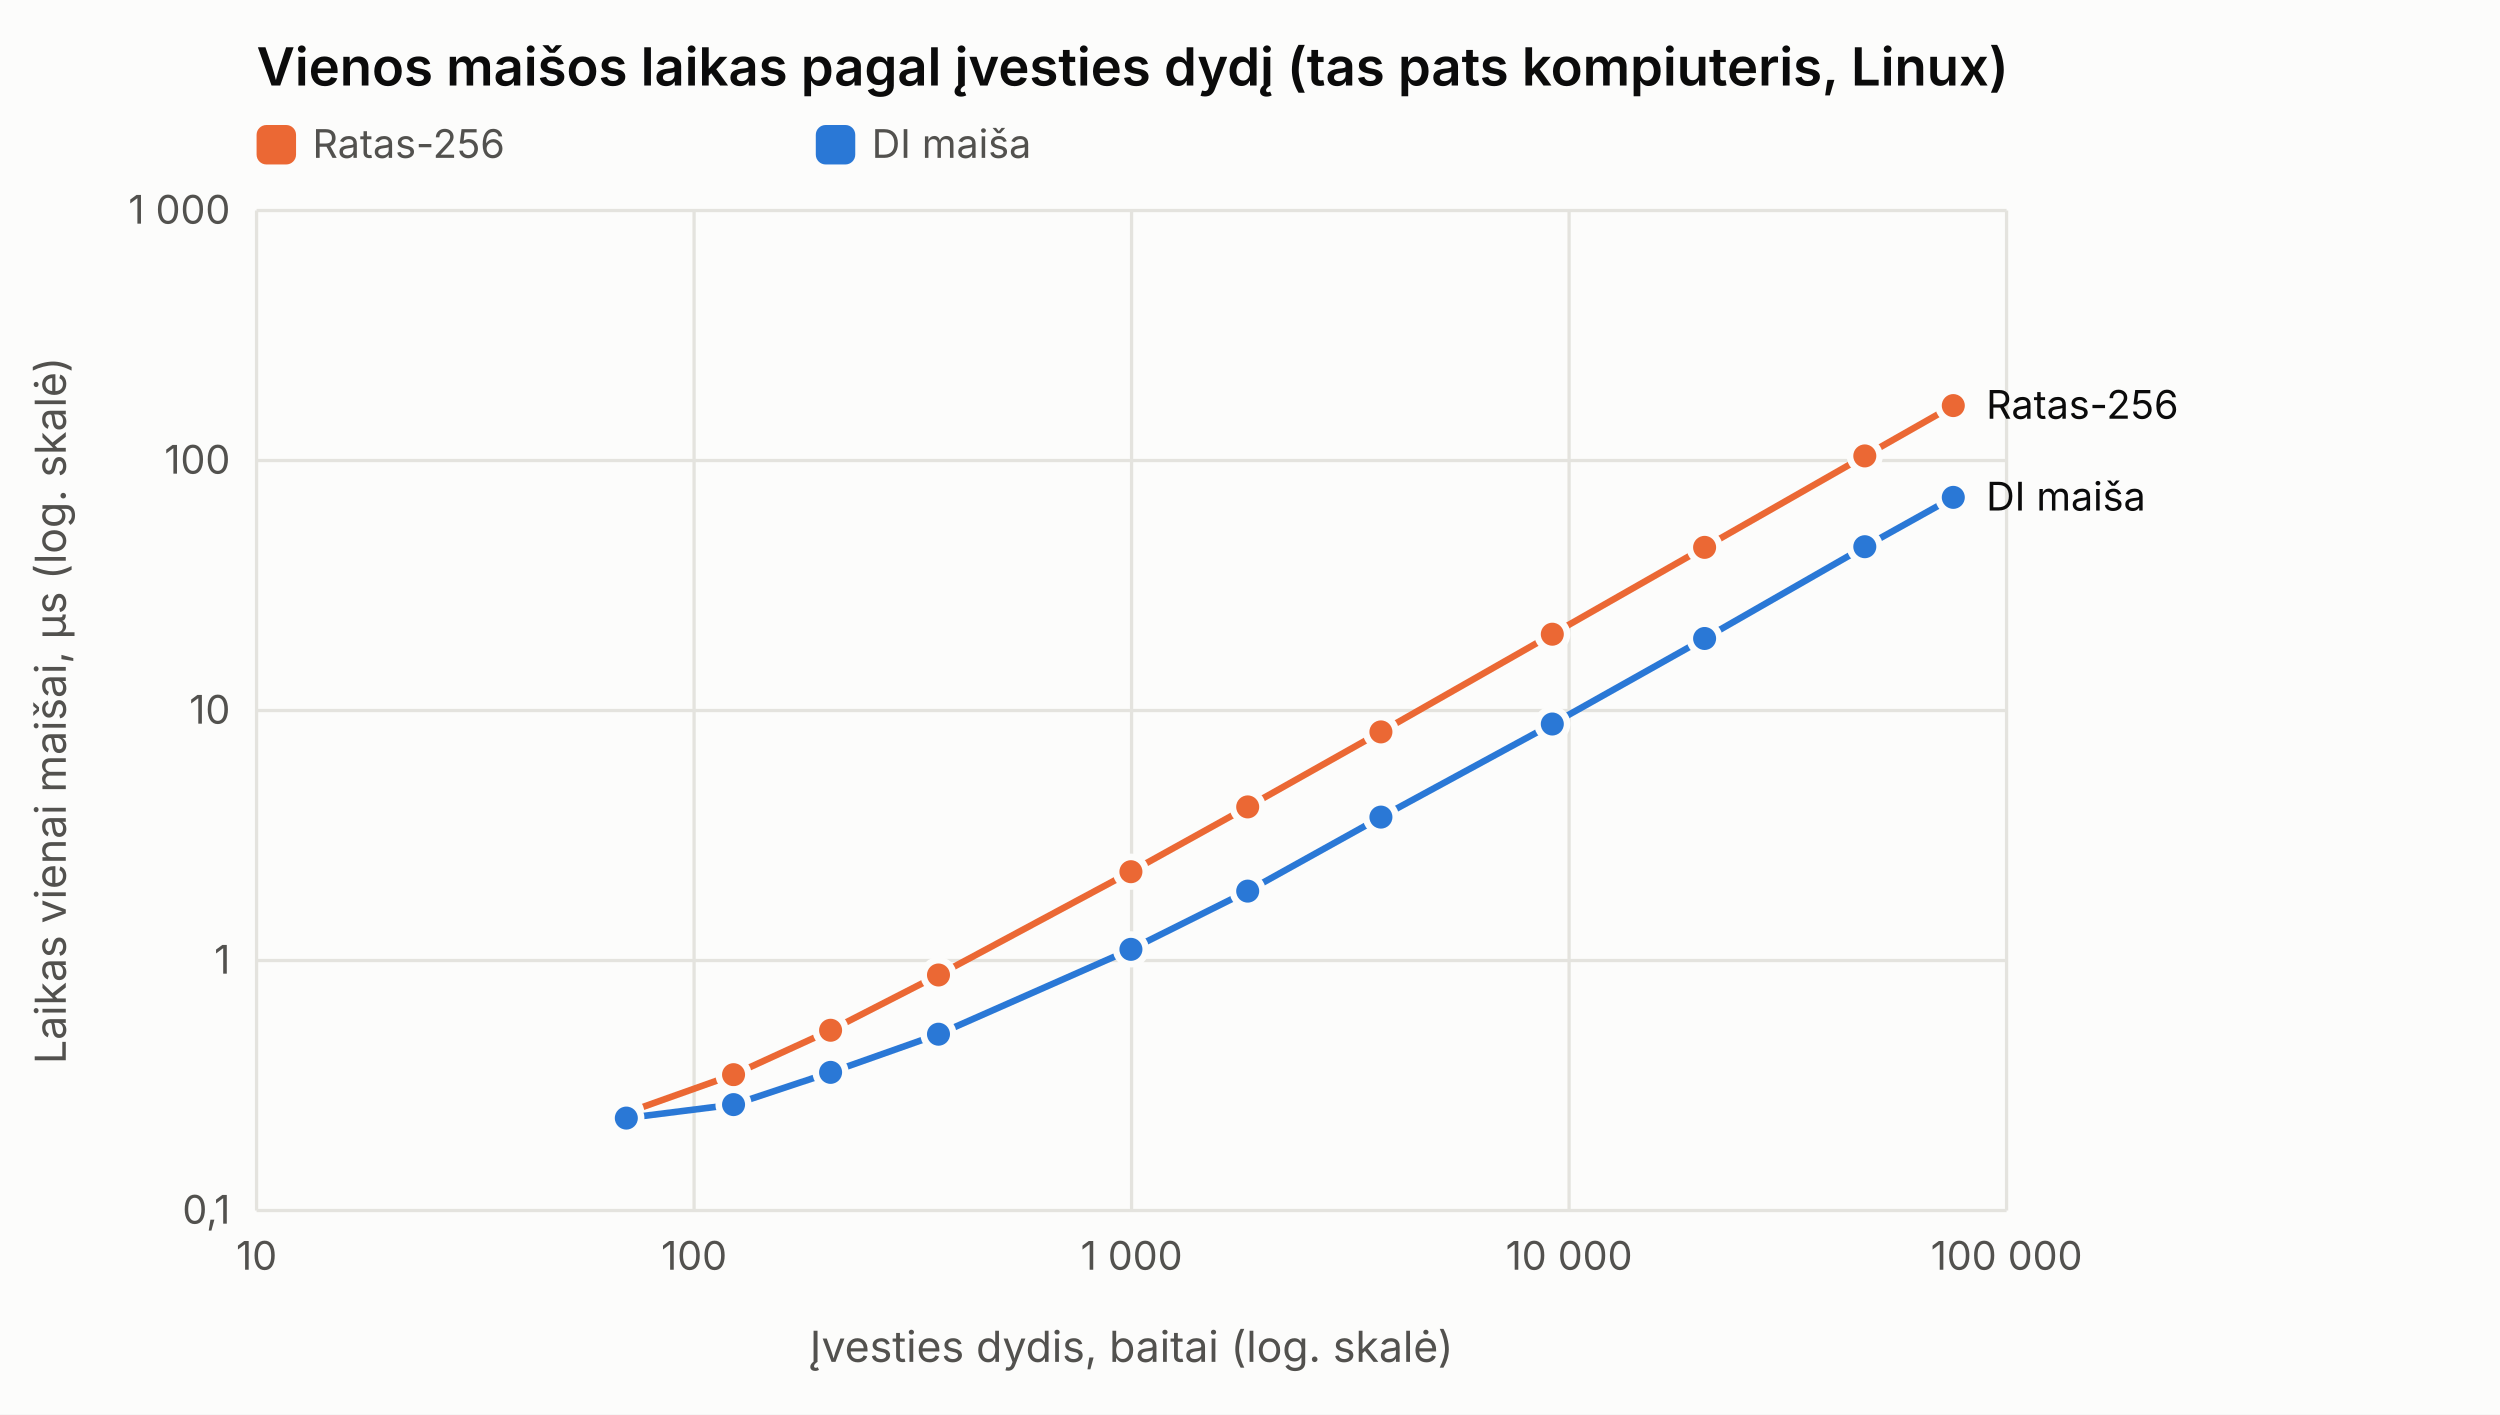
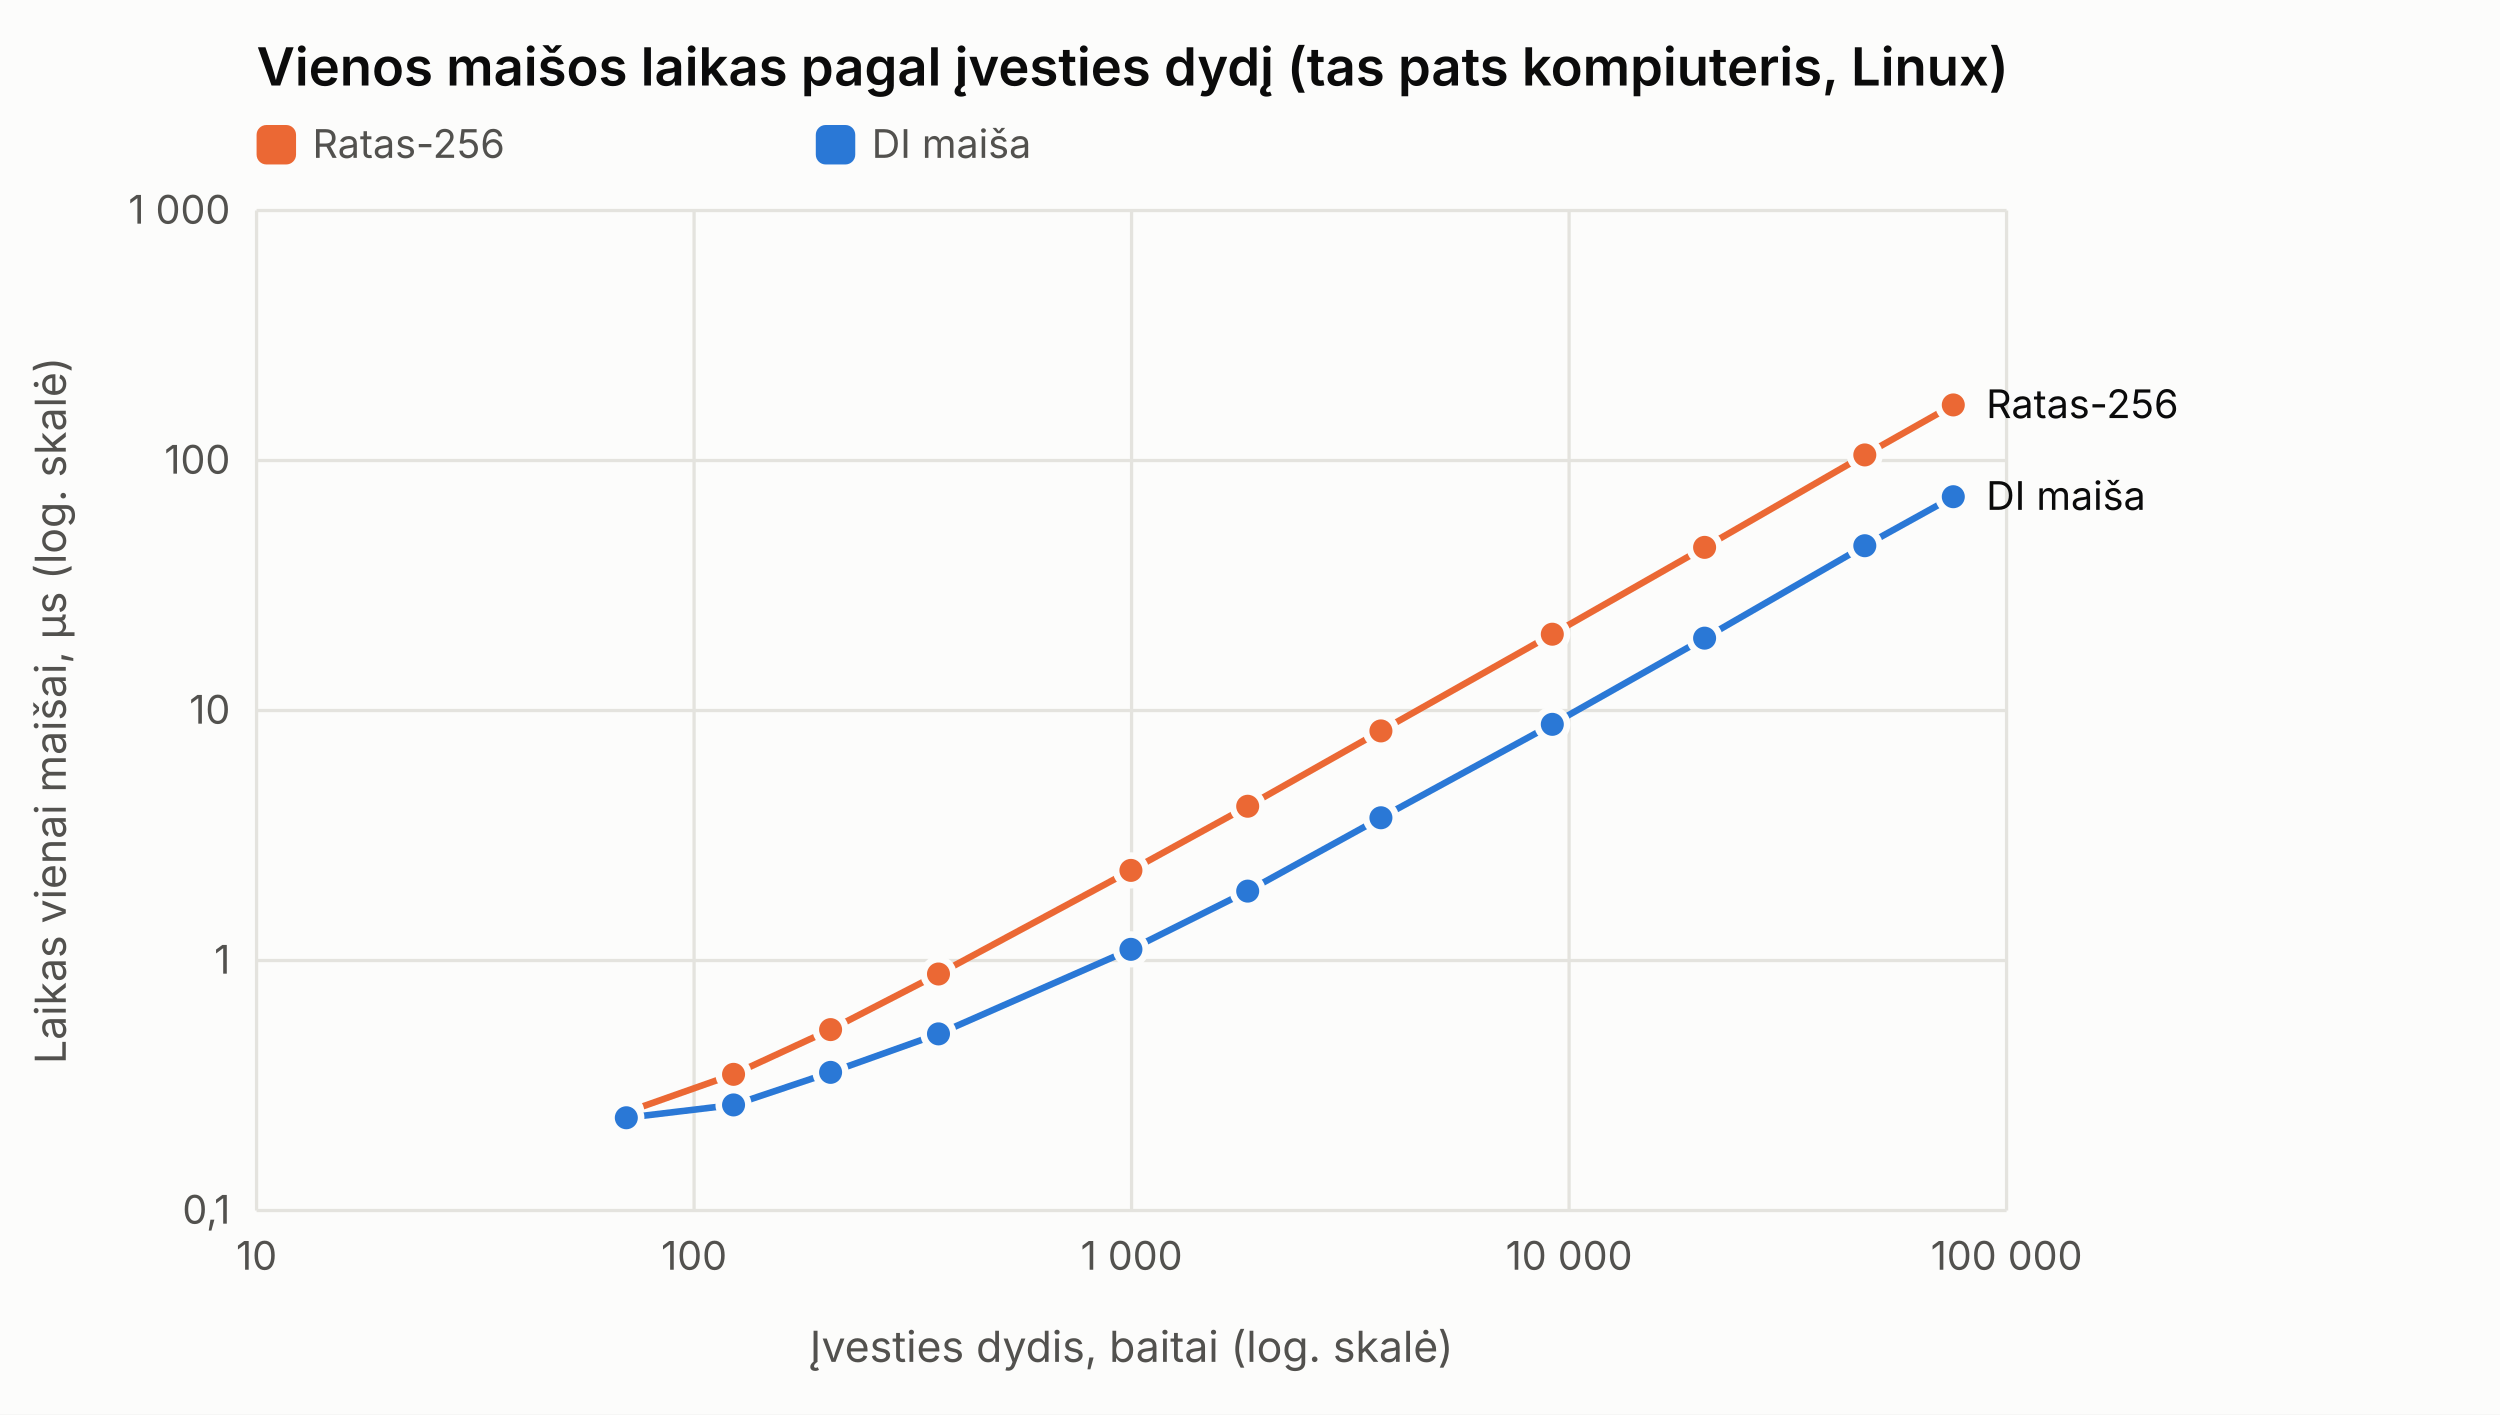
<svg xmlns="http://www.w3.org/2000/svg" width="760" height="430" viewBox="0 0 760 430" role="img" aria-label="Vienos maišos laikas pagal įvesties dydį (tas pats kompiuteris, Linux)">
  <style>text{font-family:system-ui,-apple-system,'Segoe UI',sans-serif} .bg{fill:#fcfcfb} .t{fill:#0b0b0b} .t2{fill:#52514e} .grid{stroke:#e4e3de} .f-ratas{fill:#eb6834} .s-ratas{stroke:#eb6834} .f-di{fill:#2a78d6} .s-di{stroke:#2a78d6} .ring{stroke:#fcfcfb} @media (prefers-color-scheme: dark){.bg{fill:#1a1a19} .t{fill:#ffffff} .t2{fill:#c3c2b7} .grid{stroke:#353533} .f-ratas{fill:#d95926} .s-ratas{stroke:#d95926} .f-di{fill:#3987e5} .s-di{stroke:#3987e5} .ring{stroke:#1a1a19}}</style>
  <rect class="bg" fill="#fcfcfb" width="760" height="430" />
  <text class="t" x="78" y="26" font-size="16" font-weight="600">Vienos maišos laikas pagal įvesties dydį (tas pats kompiuteris, Linux)</text>
  <rect class="f-ratas" fill="#eb6834" x="78" y="38" width="12" height="12" rx="3" />
  <text class="t2" x="95" y="48" font-size="12">Ratas-256</text>
  <rect class="f-di" fill="#2a78d6" x="248" y="38" width="12" height="12" rx="3" />
  <text class="t2" x="265" y="48" font-size="12">DI maiša</text>
  <line class="grid" stroke="#e4e3de" x1="78.0" y1="64" x2="78.0" y2="368" />
  <text class="t2" x="78.0" y="386" font-size="12" text-anchor="middle">10</text>
  <line class="grid" stroke="#e4e3de" x1="211.0" y1="64" x2="211.0" y2="368" />
  <text class="t2" x="211.0" y="386" font-size="12" text-anchor="middle">100</text>
  <line class="grid" stroke="#e4e3de" x1="344.0" y1="64" x2="344.0" y2="368" />
  <text class="t2" x="344.0" y="386" font-size="12" text-anchor="middle">1 000</text>
  <line class="grid" stroke="#e4e3de" x1="477.0" y1="64" x2="477.0" y2="368" />
  <text class="t2" x="477.0" y="386" font-size="12" text-anchor="middle">10 000</text>
  <line class="grid" stroke="#e4e3de" x1="610.0" y1="64" x2="610.0" y2="368" />
  <text class="t2" x="610.0" y="386" font-size="12" text-anchor="middle">100 000</text>
  <line class="grid" stroke="#e4e3de" x1="78" y1="368.0" x2="610" y2="368.0" />
  <text class="t2" x="70" y="372.0" font-size="12" text-anchor="end">0,1</text>
  <line class="grid" stroke="#e4e3de" x1="78" y1="292.0" x2="610" y2="292.0" />
  <text class="t2" x="70" y="296.0" font-size="12" text-anchor="end">1</text>
  <line class="grid" stroke="#e4e3de" x1="78" y1="216.0" x2="610" y2="216.0" />
  <text class="t2" x="70" y="220.0" font-size="12" text-anchor="end">10</text>
  <line class="grid" stroke="#e4e3de" x1="78" y1="140.0" x2="610" y2="140.0" />
  <text class="t2" x="70" y="144.0" font-size="12" text-anchor="end">100</text>
  <line class="grid" stroke="#e4e3de" x1="78" y1="64.0" x2="610" y2="64.0" />
  <text class="t2" x="70" y="68.0" font-size="12" text-anchor="end">1 000</text>
  <text class="t2" x="344.0" y="414" font-size="13" text-anchor="middle">Įvesties dydis, baitai (log. skalė)</text>
  <text class="t2" transform="translate(20 216.0) rotate(-90)" font-size="13" text-anchor="middle">Laikas vienai maišai, µs (log. skalė)</text>
-   <path class="s-ratas" stroke="#eb6834" fill="none" stroke-width="2" stroke-linejoin="round" d="M190.4,338.3 L223.0,326.7 L252.5,313.2 L285.3,296.4 L343.8,265.0 L379.3,245.3 L419.8,222.5 L471.9,192.8 L518.2,166.4 L566.9,138.6 L593.8,123.3" />
-   <circle class="f-ratas ring" fill="#eb6834" stroke="#fcfcfb" stroke-width="2" cx="190.4" cy="338.3" r="4.5" />
-   <circle class="f-ratas ring" fill="#eb6834" stroke="#fcfcfb" stroke-width="2" cx="223.0" cy="326.7" r="4.5" />
-   <circle class="f-ratas ring" fill="#eb6834" stroke="#fcfcfb" stroke-width="2" cx="252.5" cy="313.2" r="4.5" />
-   <circle class="f-ratas ring" fill="#eb6834" stroke="#fcfcfb" stroke-width="2" cx="285.3" cy="296.4" r="4.5" />
-   <circle class="f-ratas ring" fill="#eb6834" stroke="#fcfcfb" stroke-width="2" cx="343.8" cy="265.0" r="4.5" />
-   <circle class="f-ratas ring" fill="#eb6834" stroke="#fcfcfb" stroke-width="2" cx="379.3" cy="245.3" r="4.5" />
-   <circle class="f-ratas ring" fill="#eb6834" stroke="#fcfcfb" stroke-width="2" cx="419.8" cy="222.5" r="4.5" />
+   <path class="s-ratas" stroke="#eb6834" fill="none" stroke-width="2" stroke-linejoin="round" d="M190.4,338.1 L223.0,326.6 L252.5,313.0 L285.3,296.1 L343.8,264.6 L379.3,245.1 L419.8,222.2 L471.9,192.8 L518.2,166.4 L566.9,138.3 L593.8,123.1" />
+   <circle class="f-ratas ring" fill="#eb6834" stroke="#fcfcfb" stroke-width="2" cx="190.4" cy="338.1" r="4.5" />
+   <circle class="f-ratas ring" fill="#eb6834" stroke="#fcfcfb" stroke-width="2" cx="223.0" cy="326.6" r="4.5" />
+   <circle class="f-ratas ring" fill="#eb6834" stroke="#fcfcfb" stroke-width="2" cx="252.5" cy="313.0" r="4.5" />
+   <circle class="f-ratas ring" fill="#eb6834" stroke="#fcfcfb" stroke-width="2" cx="285.3" cy="296.1" r="4.5" />
+   <circle class="f-ratas ring" fill="#eb6834" stroke="#fcfcfb" stroke-width="2" cx="343.8" cy="264.6" r="4.5" />
+   <circle class="f-ratas ring" fill="#eb6834" stroke="#fcfcfb" stroke-width="2" cx="379.3" cy="245.1" r="4.5" />
+   <circle class="f-ratas ring" fill="#eb6834" stroke="#fcfcfb" stroke-width="2" cx="419.8" cy="222.2" r="4.5" />
  <circle class="f-ratas ring" fill="#eb6834" stroke="#fcfcfb" stroke-width="2" cx="471.9" cy="192.8" r="4.5" />
  <circle class="f-ratas ring" fill="#eb6834" stroke="#fcfcfb" stroke-width="2" cx="518.2" cy="166.4" r="4.5" />
-   <circle class="f-ratas ring" fill="#eb6834" stroke="#fcfcfb" stroke-width="2" cx="566.9" cy="138.6" r="4.5" />
-   <circle class="f-ratas ring" fill="#eb6834" stroke="#fcfcfb" stroke-width="2" cx="593.8" cy="123.3" r="4.5" />
-   <text class="t" x="603.8" y="127.3" font-size="12">Ratas-256</text>
-   <path class="s-di" stroke="#2a78d6" fill="none" stroke-width="2" stroke-linejoin="round" d="M190.4,339.9 L223.0,335.8 L252.5,326.0 L285.3,314.4 L343.8,288.6 L379.3,270.9 L419.8,248.4 L471.9,220.1 L518.2,194.1 L566.9,166.2 L593.8,151.2" />
-   <circle class="f-di ring" fill="#2a78d6" stroke="#fcfcfb" stroke-width="2" cx="190.4" cy="339.9" r="4.5" />
-   <circle class="f-di ring" fill="#2a78d6" stroke="#fcfcfb" stroke-width="2" cx="223.0" cy="335.8" r="4.5" />
+   <circle class="f-ratas ring" fill="#eb6834" stroke="#fcfcfb" stroke-width="2" cx="566.9" cy="138.3" r="4.5" />
+   <circle class="f-ratas ring" fill="#eb6834" stroke="#fcfcfb" stroke-width="2" cx="593.8" cy="123.1" r="4.5" />
+   <text class="t" x="603.8" y="127.1" font-size="12">Ratas-256</text>
+   <path class="s-di" stroke="#2a78d6" fill="none" stroke-width="2" stroke-linejoin="round" d="M190.4,339.8 L223.0,335.9 L252.5,326.0 L285.3,314.3 L343.8,288.6 L379.3,270.9 L419.8,248.6 L471.9,220.2 L518.2,194.0 L566.9,165.9 L593.8,151.0" />
+   <circle class="f-di ring" fill="#2a78d6" stroke="#fcfcfb" stroke-width="2" cx="190.4" cy="339.8" r="4.5" />
+   <circle class="f-di ring" fill="#2a78d6" stroke="#fcfcfb" stroke-width="2" cx="223.0" cy="335.9" r="4.5" />
  <circle class="f-di ring" fill="#2a78d6" stroke="#fcfcfb" stroke-width="2" cx="252.5" cy="326.0" r="4.5" />
-   <circle class="f-di ring" fill="#2a78d6" stroke="#fcfcfb" stroke-width="2" cx="285.3" cy="314.4" r="4.5" />
+   <circle class="f-di ring" fill="#2a78d6" stroke="#fcfcfb" stroke-width="2" cx="285.3" cy="314.3" r="4.5" />
  <circle class="f-di ring" fill="#2a78d6" stroke="#fcfcfb" stroke-width="2" cx="343.8" cy="288.6" r="4.5" />
  <circle class="f-di ring" fill="#2a78d6" stroke="#fcfcfb" stroke-width="2" cx="379.3" cy="270.9" r="4.5" />
-   <circle class="f-di ring" fill="#2a78d6" stroke="#fcfcfb" stroke-width="2" cx="419.8" cy="248.4" r="4.5" />
-   <circle class="f-di ring" fill="#2a78d6" stroke="#fcfcfb" stroke-width="2" cx="471.9" cy="220.1" r="4.5" />
-   <circle class="f-di ring" fill="#2a78d6" stroke="#fcfcfb" stroke-width="2" cx="518.2" cy="194.1" r="4.5" />
-   <circle class="f-di ring" fill="#2a78d6" stroke="#fcfcfb" stroke-width="2" cx="566.9" cy="166.2" r="4.5" />
-   <circle class="f-di ring" fill="#2a78d6" stroke="#fcfcfb" stroke-width="2" cx="593.8" cy="151.2" r="4.5" />
-   <text class="t" x="603.8" y="155.2" font-size="12">DI maiša</text>
+   <circle class="f-di ring" fill="#2a78d6" stroke="#fcfcfb" stroke-width="2" cx="419.8" cy="248.6" r="4.5" />
+   <circle class="f-di ring" fill="#2a78d6" stroke="#fcfcfb" stroke-width="2" cx="471.9" cy="220.2" r="4.5" />
+   <circle class="f-di ring" fill="#2a78d6" stroke="#fcfcfb" stroke-width="2" cx="518.2" cy="194.0" r="4.5" />
+   <circle class="f-di ring" fill="#2a78d6" stroke="#fcfcfb" stroke-width="2" cx="566.9" cy="165.9" r="4.5" />
+   <circle class="f-di ring" fill="#2a78d6" stroke="#fcfcfb" stroke-width="2" cx="593.8" cy="151.0" r="4.5" />
+   <text class="t" x="603.8" y="155.0" font-size="12">DI maiša</text>
</svg>
